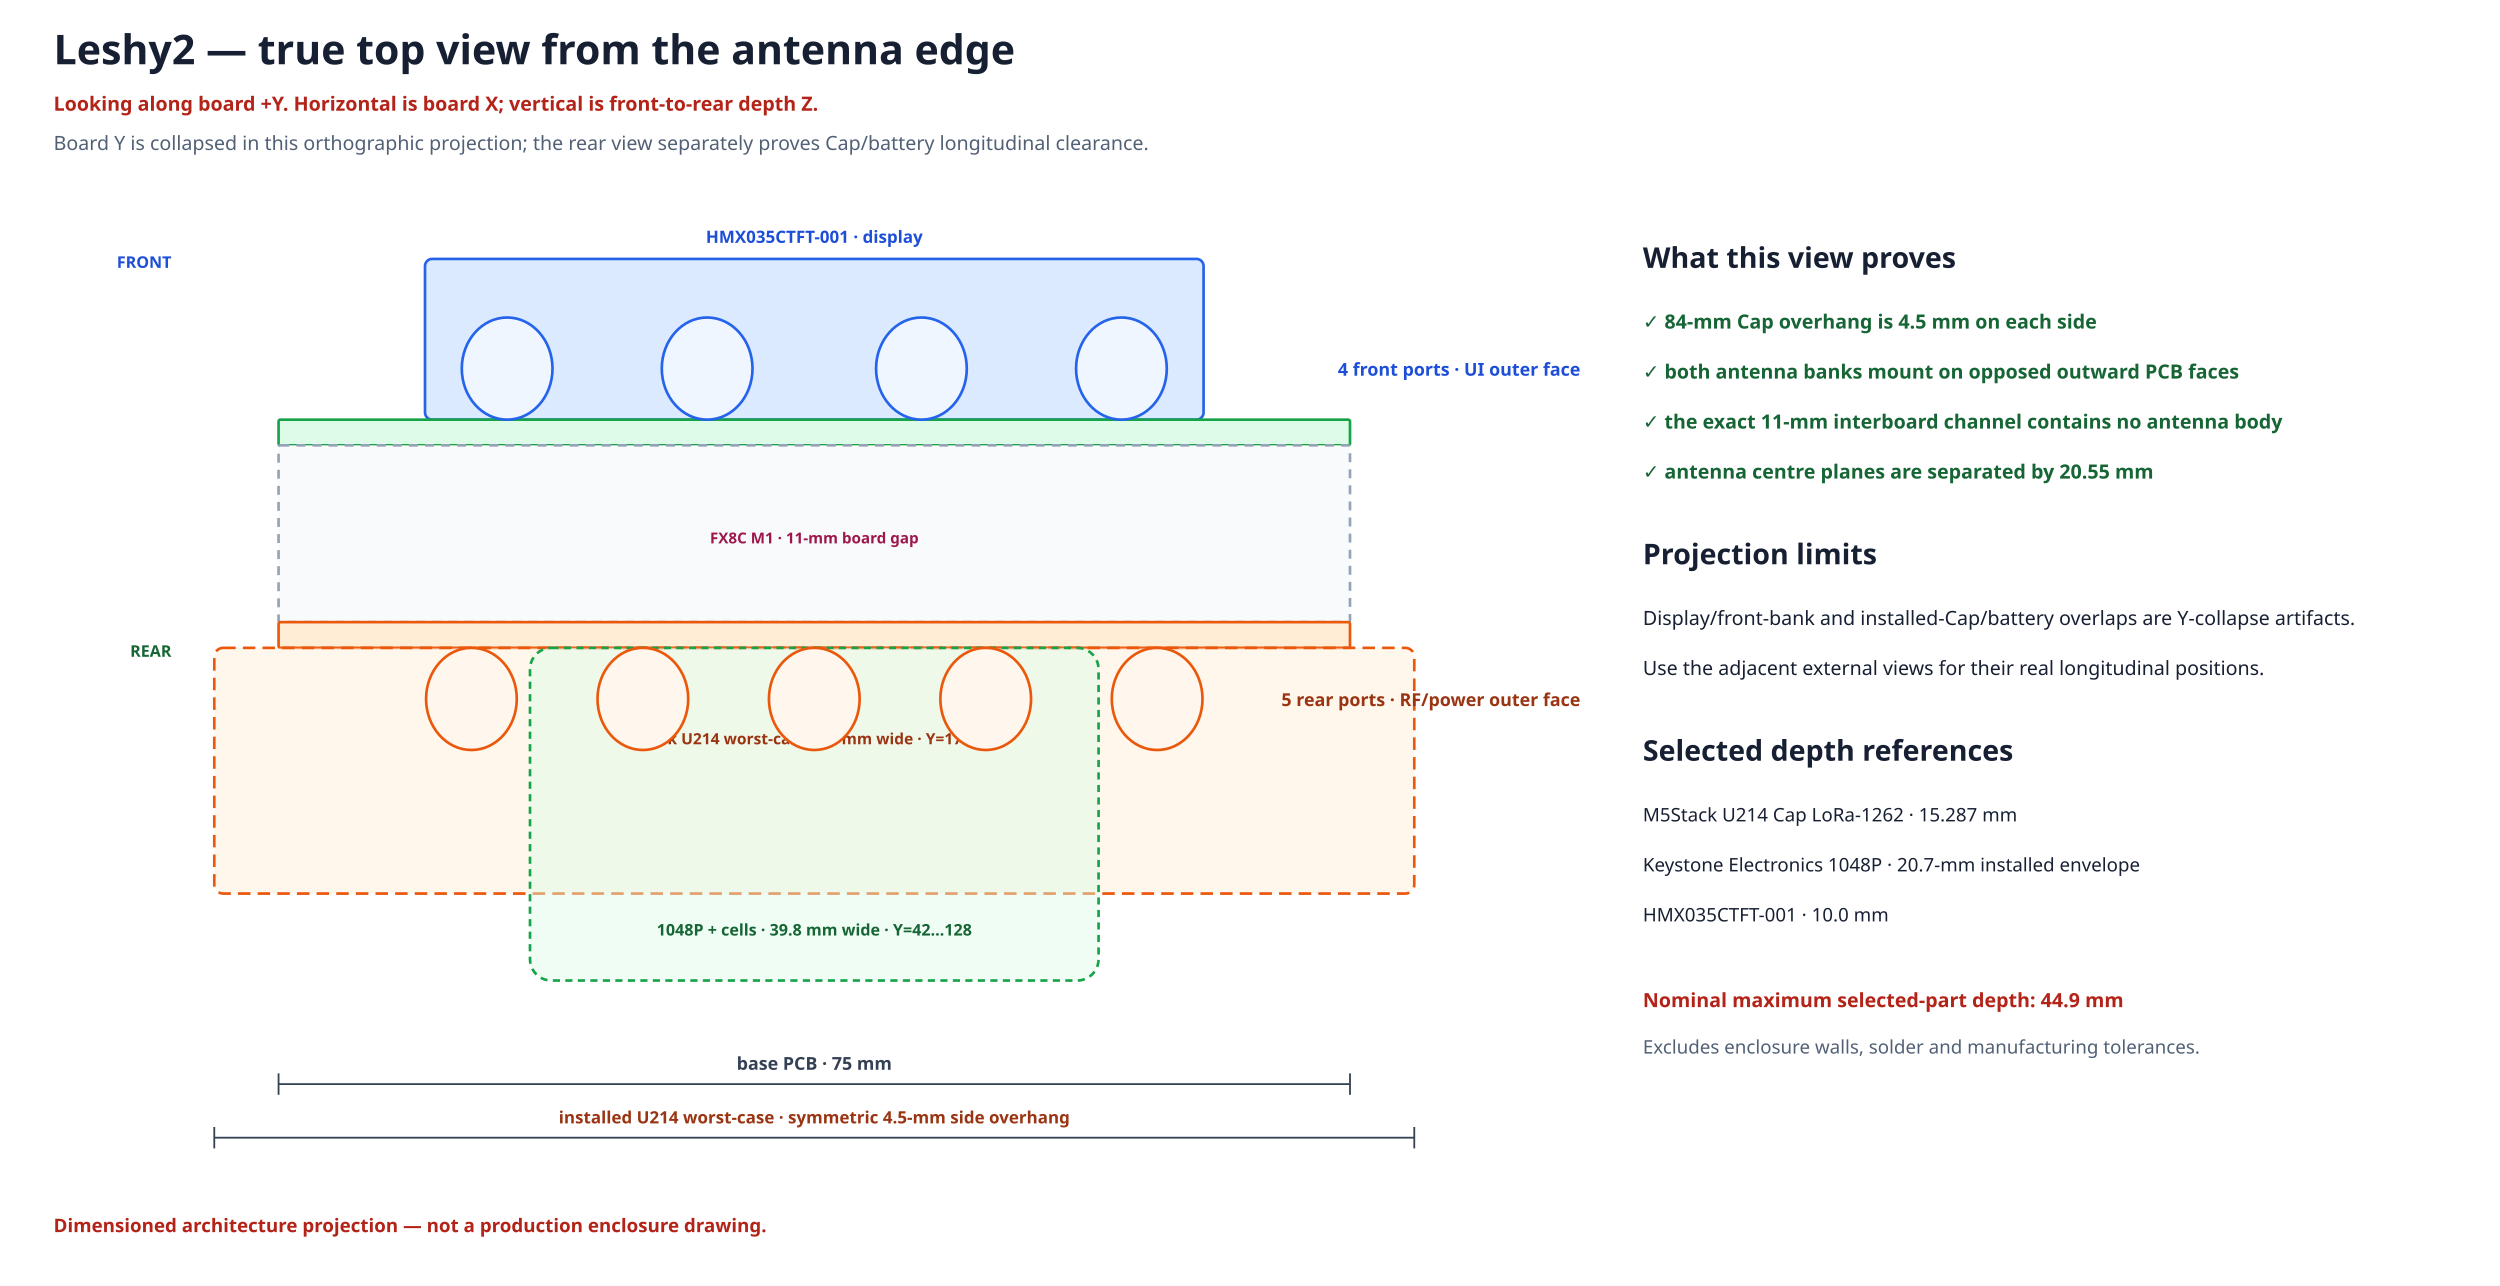
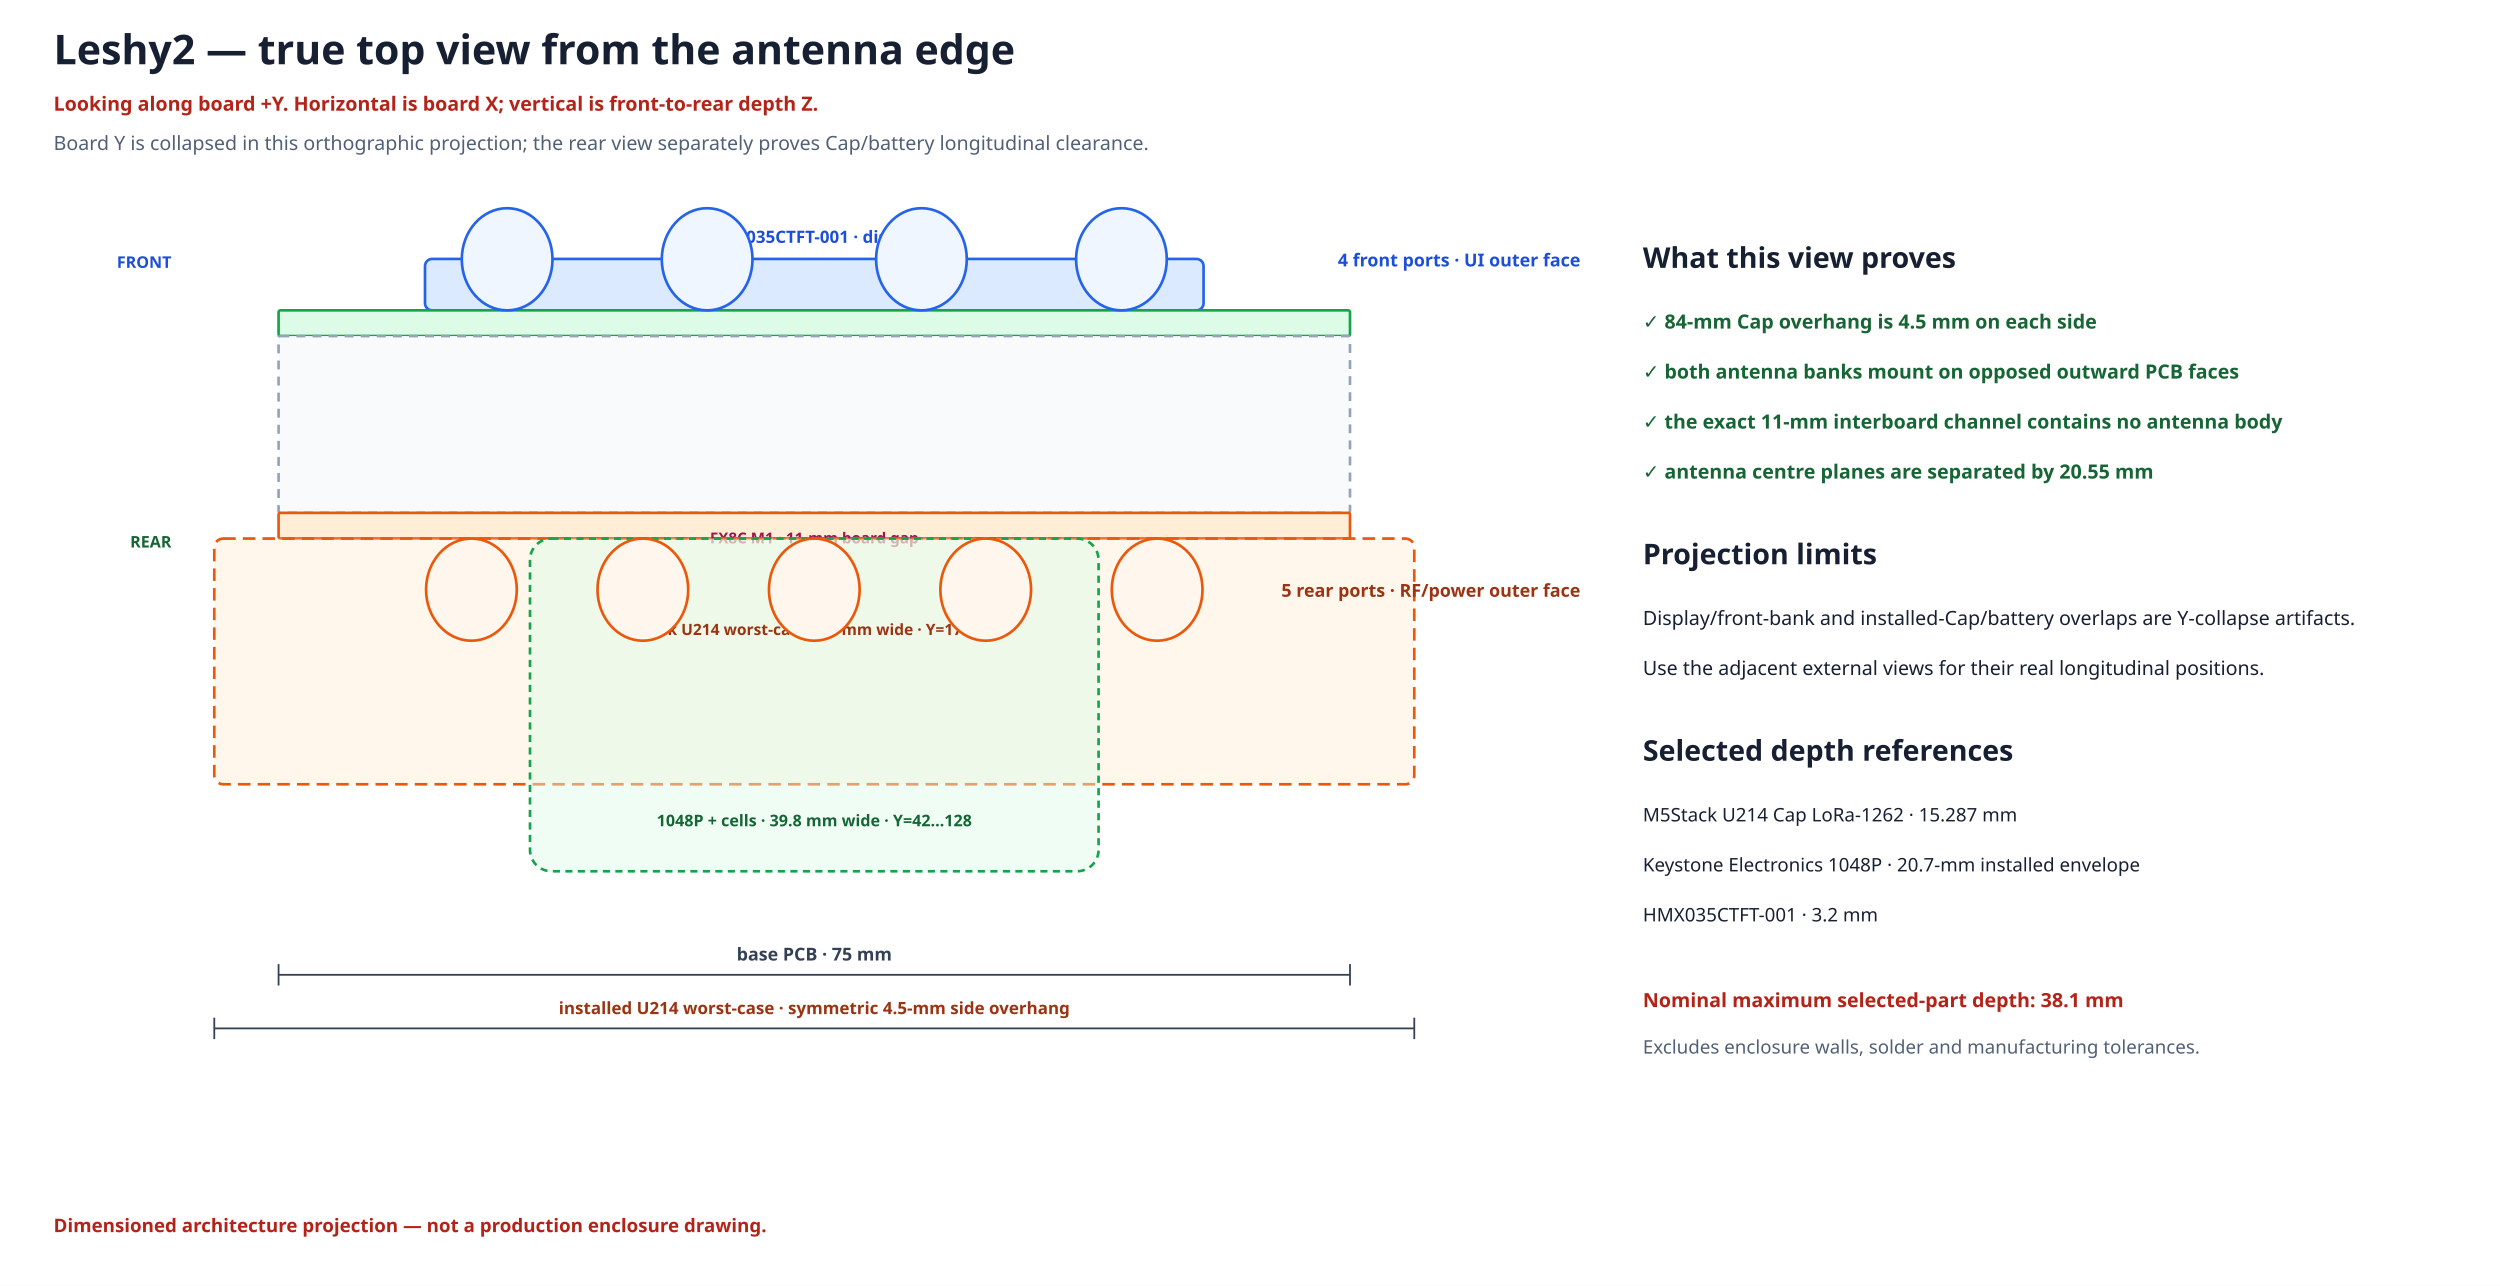
<svg xmlns="http://www.w3.org/2000/svg" width="1400" height="720" viewBox="0 0 1400 720" data-view="top-edge" data-look-direction="antenna-edge-to-bottom" data-rf-mounting="opposed-outer-faces">
  <rect width="100%" height="100%" fill="#ffffff" />
  <text x="30.0" y="36.0" font-family="sans-serif" font-size="23" font-weight="bold" text-anchor="start" fill="#172033">Leshy2 — true top view from the antenna edge</text>
  <text x="30.0" y="62.0" font-family="sans-serif" font-size="11" font-weight="bold" text-anchor="start" fill="#b42318">Looking along board +Y. Horizontal is board X; vertical is front-to-rear depth Z.</text>
  <text x="30.0" y="84.0" font-family="sans-serif" font-size="11" font-weight="normal" text-anchor="start" fill="#526076">Board Y is collapsed in this orthographic projection; the rear view separately proves Cap/battery longitudinal clearance.</text>
  <text x="96.0" y="150.0" font-family="sans-serif" font-size="9" font-weight="bold" text-anchor="end" fill="#1d4ed8">FRONT</text>
-   <text x="96.0" y="367.8" font-family="sans-serif" font-size="9" font-weight="bold" text-anchor="end" fill="#166534">REAR</text>
-   <rect x="238.0" y="145.0" width="436.0" height="90.0" rx="4" fill="#dbeafe" stroke="#2563eb" stroke-width="1.5" data-instance="display" />
+   <text x="96.0" y="306.6" font-family="sans-serif" font-size="9" font-weight="bold" text-anchor="end" fill="#166534">REAR</text>
+   <rect x="238.0" y="145.0" width="436.0" height="28.8" rx="4" fill="#dbeafe" stroke="#2563eb" stroke-width="1.5" data-instance="display" />
  <text x="456.0" y="136.0" font-family="sans-serif" font-size="9.5" font-weight="bold" text-anchor="middle" fill="#1d4ed8">HMX035CTFT-001 · display</text>
-   <rect x="156.0" y="235.0" width="600.0" height="14.4" rx="1" fill="#dcfce7" stroke="#16a34a" stroke-width="1.5" data-instance="ui-pcb" />
-   <rect x="156.0" y="249.4" width="600.0" height="99.0" rx="1" fill="#f8fafc" stroke="#94a3b8" stroke-width="1.5" stroke-dasharray="5 4" data-board-gap-mm="11" data-antenna-bodies="none" />
-   <rect x="156.0" y="348.4" width="600.0" height="14.4" rx="1" fill="#ffedd5" stroke="#ea580c" stroke-width="1.5" data-instance="rf-pcb" />
+   <rect x="156.0" y="173.8" width="600.0" height="14.4" rx="1" fill="#dcfce7" stroke="#16a34a" stroke-width="1.5" data-instance="ui-pcb" />
+   <rect x="156.0" y="188.2" width="600.0" height="99.0" rx="1" fill="#f8fafc" stroke="#94a3b8" stroke-width="1.5" stroke-dasharray="5 4" data-board-gap-mm="11" data-antenna-bodies="none" />
+   <rect x="156.0" y="287.2" width="600.0" height="14.4" rx="1" fill="#ffedd5" stroke="#ea580c" stroke-width="1.5" data-instance="rf-pcb" />
  <text x="456.0" y="304.3" font-family="sans-serif" font-size="8.5" font-weight="bold" text-anchor="middle" fill="#9d174d">FX8C M1 · 11-mm board gap</text>
  <g id="top-edge-rear-envelopes" data-y-collapsed="true">
-     <rect x="120.0" y="362.8" width="672.0" height="137.6" rx="5" fill="#ffedd5" stroke="#ea580c" stroke-width="1.5" stroke-dasharray="7 4" fill-opacity="0.45" data-instance="u214" />
-     <rect x="296.8" y="362.8" width="318.4" height="186.3" rx="12" fill="#dcfce7" stroke="#16a34a" stroke-width="1.5" stroke-dasharray="4 3" fill-opacity="0.45" data-instance="pack-holder" />
+     <rect x="120.0" y="301.6" width="672.0" height="137.6" rx="5" fill="#ffedd5" stroke="#ea580c" stroke-width="1.5" stroke-dasharray="7 4" fill-opacity="0.45" data-instance="u214" />
+     <rect x="296.8" y="301.6" width="318.4" height="186.3" rx="12" fill="#dcfce7" stroke="#16a34a" stroke-width="1.5" stroke-dasharray="4 3" fill-opacity="0.45" data-instance="pack-holder" />
  </g>
-   <text x="456.0" y="416.8" font-family="sans-serif" font-size="8.7" font-weight="bold" text-anchor="middle" fill="#9a3412">stock U214 worst-case · 84 mm wide · Y=17…41</text>
-   <text x="456.0" y="523.9" font-family="sans-serif" font-size="9" font-weight="bold" text-anchor="middle" fill="#166534">1048P + cells · 39.8 mm wide · Y=42…128</text>
+   <text x="456.0" y="355.6" font-family="sans-serif" font-size="8.7" font-weight="bold" text-anchor="middle" fill="#9a3412">stock U214 worst-case · 84 mm wide · Y=17…41</text>
+   <text x="456.0" y="462.7" font-family="sans-serif" font-size="9" font-weight="bold" text-anchor="middle" fill="#166534">1048P + cells · 39.8 mm wide · Y=42…128</text>
  <g id="front-antenna-bank" data-count="4" data-mount-face="ui-pcb-outer">
-     <ellipse cx="284.0" cy="206.4" rx="25.4" ry="28.6" fill="#eff6ff" stroke="#2563eb" stroke-width="1.5" data-path="S3-2G4" />
-     <ellipse cx="396.0" cy="206.4" rx="25.4" ry="28.6" fill="#eff6ff" stroke="#2563eb" stroke-width="1.5" data-path="RX-FM/SW" />
-     <ellipse cx="516.0" cy="206.4" rx="25.4" ry="28.6" fill="#eff6ff" stroke="#2563eb" stroke-width="1.5" data-path="RX-AM/LW" />
-     <ellipse cx="628.0" cy="206.4" rx="25.4" ry="28.6" fill="#eff6ff" stroke="#2563eb" stroke-width="1.5" data-path="C5-2G4/5" />
+     <ellipse cx="284.0" cy="145.2" rx="25.4" ry="28.6" fill="#eff6ff" stroke="#2563eb" stroke-width="1.5" data-path="S3-2G4" />
+     <ellipse cx="396.0" cy="145.2" rx="25.4" ry="28.6" fill="#eff6ff" stroke="#2563eb" stroke-width="1.5" data-path="RX-FM/SW" />
+     <ellipse cx="516.0" cy="145.2" rx="25.4" ry="28.6" fill="#eff6ff" stroke="#2563eb" stroke-width="1.5" data-path="RX-AM/LW" />
+     <ellipse cx="628.0" cy="145.2" rx="25.4" ry="28.6" fill="#eff6ff" stroke="#2563eb" stroke-width="1.5" data-path="C5-2G4/5" />
  </g>
  <g id="rear-antenna-bank" data-count="5" data-mount-face="rf-pcb-outer">
-     <ellipse cx="264.0" cy="391.4" rx="25.4" ry="28.6" fill="#fff7ed" stroke="#ea580c" stroke-width="1.5" data-path="N24-0" />
-     <ellipse cx="360.0" cy="391.4" rx="25.4" ry="28.6" fill="#fff7ed" stroke="#ea580c" stroke-width="1.5" data-path="CC-SUB" />
-     <ellipse cx="456.0" cy="391.4" rx="25.4" ry="28.6" fill="#fff7ed" stroke="#ea580c" stroke-width="1.5" data-path="N24-1" />
-     <ellipse cx="552.0" cy="391.4" rx="25.4" ry="28.6" fill="#fff7ed" stroke="#ea580c" stroke-width="1.5" data-path="VOICE-V/U" />
-     <ellipse cx="648.0" cy="391.4" rx="25.4" ry="28.6" fill="#fff7ed" stroke="#ea580c" stroke-width="1.5" data-path="N24-2" />
+     <ellipse cx="264.0" cy="330.2" rx="25.4" ry="28.6" fill="#fff7ed" stroke="#ea580c" stroke-width="1.5" data-path="N24-0" />
+     <ellipse cx="360.0" cy="330.2" rx="25.4" ry="28.6" fill="#fff7ed" stroke="#ea580c" stroke-width="1.5" data-path="CC-SUB" />
+     <ellipse cx="456.0" cy="330.2" rx="25.4" ry="28.6" fill="#fff7ed" stroke="#ea580c" stroke-width="1.5" data-path="N24-1" />
+     <ellipse cx="552.0" cy="330.2" rx="25.4" ry="28.6" fill="#fff7ed" stroke="#ea580c" stroke-width="1.5" data-path="VOICE-V/U" />
+     <ellipse cx="648.0" cy="330.2" rx="25.4" ry="28.6" fill="#fff7ed" stroke="#ea580c" stroke-width="1.5" data-path="N24-2" />
  </g>
-   <text x="885.0" y="210.4" font-family="sans-serif" font-size="10" font-weight="bold" text-anchor="end" fill="#1d4ed8">4 front ports · UI outer face</text>
-   <text x="885.0" y="395.4" font-family="sans-serif" font-size="10" font-weight="bold" text-anchor="end" fill="#9a3412">5 rear ports · RF/power outer face</text>
-   <line x1="156.0" y1="607.1" x2="756.0" y2="607.1" stroke="#344054" />
-   <line x1="156.0" y1="601.1" x2="156.0" y2="613.1" stroke="#344054" />
-   <line x1="756.0" y1="601.1" x2="756.0" y2="613.1" stroke="#344054" />
-   <text x="456.0" y="599.1" font-family="sans-serif" font-size="10" font-weight="bold" text-anchor="middle" fill="#344054">base PCB · 75 mm</text>
-   <line x1="120.0" y1="637.1" x2="792.0" y2="637.1" stroke="#344054" />
-   <line x1="120.0" y1="631.1" x2="120.0" y2="643.1" stroke="#344054" />
-   <line x1="792.0" y1="631.1" x2="792.0" y2="643.1" stroke="#344054" />
-   <text x="456.0" y="629.1" font-family="sans-serif" font-size="9.5" font-weight="bold" text-anchor="middle" fill="#9a3412">installed U214 worst-case · symmetric 4.5-mm side overhang</text>
+   <text x="885.0" y="149.2" font-family="sans-serif" font-size="10" font-weight="bold" text-anchor="end" fill="#1d4ed8">4 front ports · UI outer face</text>
+   <text x="885.0" y="334.2" font-family="sans-serif" font-size="10" font-weight="bold" text-anchor="end" fill="#9a3412">5 rear ports · RF/power outer face</text>
+   <line x1="156.0" y1="545.9" x2="756.0" y2="545.9" stroke="#344054" />
+   <line x1="156.0" y1="539.9" x2="156.0" y2="551.9" stroke="#344054" />
+   <line x1="756.0" y1="539.9" x2="756.0" y2="551.9" stroke="#344054" />
+   <text x="456.0" y="537.9" font-family="sans-serif" font-size="10" font-weight="bold" text-anchor="middle" fill="#344054">base PCB · 75 mm</text>
+   <line x1="120.0" y1="575.9" x2="792.0" y2="575.9" stroke="#344054" />
+   <line x1="120.0" y1="569.9" x2="120.0" y2="581.9" stroke="#344054" />
+   <line x1="792.0" y1="569.9" x2="792.0" y2="581.9" stroke="#344054" />
+   <text x="456.0" y="567.9" font-family="sans-serif" font-size="9.5" font-weight="bold" text-anchor="middle" fill="#9a3412">installed U214 worst-case · symmetric 4.5-mm side overhang</text>
  <text x="920.0" y="150.0" font-family="sans-serif" font-size="16" font-weight="bold" text-anchor="start" fill="#172033">What this view proves</text>
  <text x="920.0" y="184.0" font-family="sans-serif" font-size="11" font-weight="bold" text-anchor="start" fill="#166534">✓ 84-mm Cap overhang is 4.5 mm on each side</text>
  <text x="920.0" y="212.0" font-family="sans-serif" font-size="11" font-weight="bold" text-anchor="start" fill="#166534">✓ both antenna banks mount on opposed outward PCB faces</text>
  <text x="920.0" y="240.0" font-family="sans-serif" font-size="11" font-weight="bold" text-anchor="start" fill="#166534">✓ the exact 11-mm interboard channel contains no antenna body</text>
  <text x="920.0" y="268.0" font-family="sans-serif" font-size="11" font-weight="bold" text-anchor="start" fill="#166534">✓ antenna centre planes are separated by 20.55 mm</text>
  <text x="920.0" y="316.0" font-family="sans-serif" font-size="16" font-weight="bold" text-anchor="start" fill="#172033">Projection limits</text>
  <text x="920.0" y="350.0" font-family="sans-serif" font-size="11" font-weight="normal" text-anchor="start" fill="#172033">Display/front-bank and installed-Cap/battery overlaps are Y-collapse artifacts.</text>
  <text x="920.0" y="378.0" font-family="sans-serif" font-size="11" font-weight="normal" text-anchor="start" fill="#172033">Use the adjacent external views for their real longitudinal positions.</text>
  <text x="920.0" y="426.0" font-family="sans-serif" font-size="16" font-weight="bold" text-anchor="start" fill="#172033">Selected depth references</text>
  <text x="920.0" y="460.0" font-family="sans-serif" font-size="10.5" font-weight="normal" text-anchor="start" fill="#172033">M5Stack U214 Cap LoRa-1262 · 15.287 mm</text>
  <text x="920.0" y="488.0" font-family="sans-serif" font-size="10.5" font-weight="normal" text-anchor="start" fill="#172033">Keystone Electronics 1048P · 20.7-mm installed envelope</text>
-   <text x="920.0" y="516.0" font-family="sans-serif" font-size="10.5" font-weight="normal" text-anchor="start" fill="#172033">HMX035CTFT-001 · 10.0 mm</text>
-   <text x="920.0" y="564.0" font-family="sans-serif" font-size="11" font-weight="bold" text-anchor="start" fill="#b42318">Nominal maximum selected-part depth: 44.9 mm</text>
+   <text x="920.0" y="516.0" font-family="sans-serif" font-size="10.5" font-weight="normal" text-anchor="start" fill="#172033">HMX035CTFT-001 · 3.2 mm</text>
+   <text x="920.0" y="564.0" font-family="sans-serif" font-size="11" font-weight="bold" text-anchor="start" fill="#b42318">Nominal maximum selected-part depth: 38.1 mm</text>
  <text x="920.0" y="590.0" font-family="sans-serif" font-size="10.5" font-weight="normal" text-anchor="start" fill="#526076">Excludes enclosure walls, solder and manufacturing tolerances.</text>
  <text x="30.0" y="690.0" font-family="sans-serif" font-size="10.5" font-weight="bold" text-anchor="start" fill="#b42318">Dimensioned architecture projection — not a production enclosure drawing.</text>
</svg>
